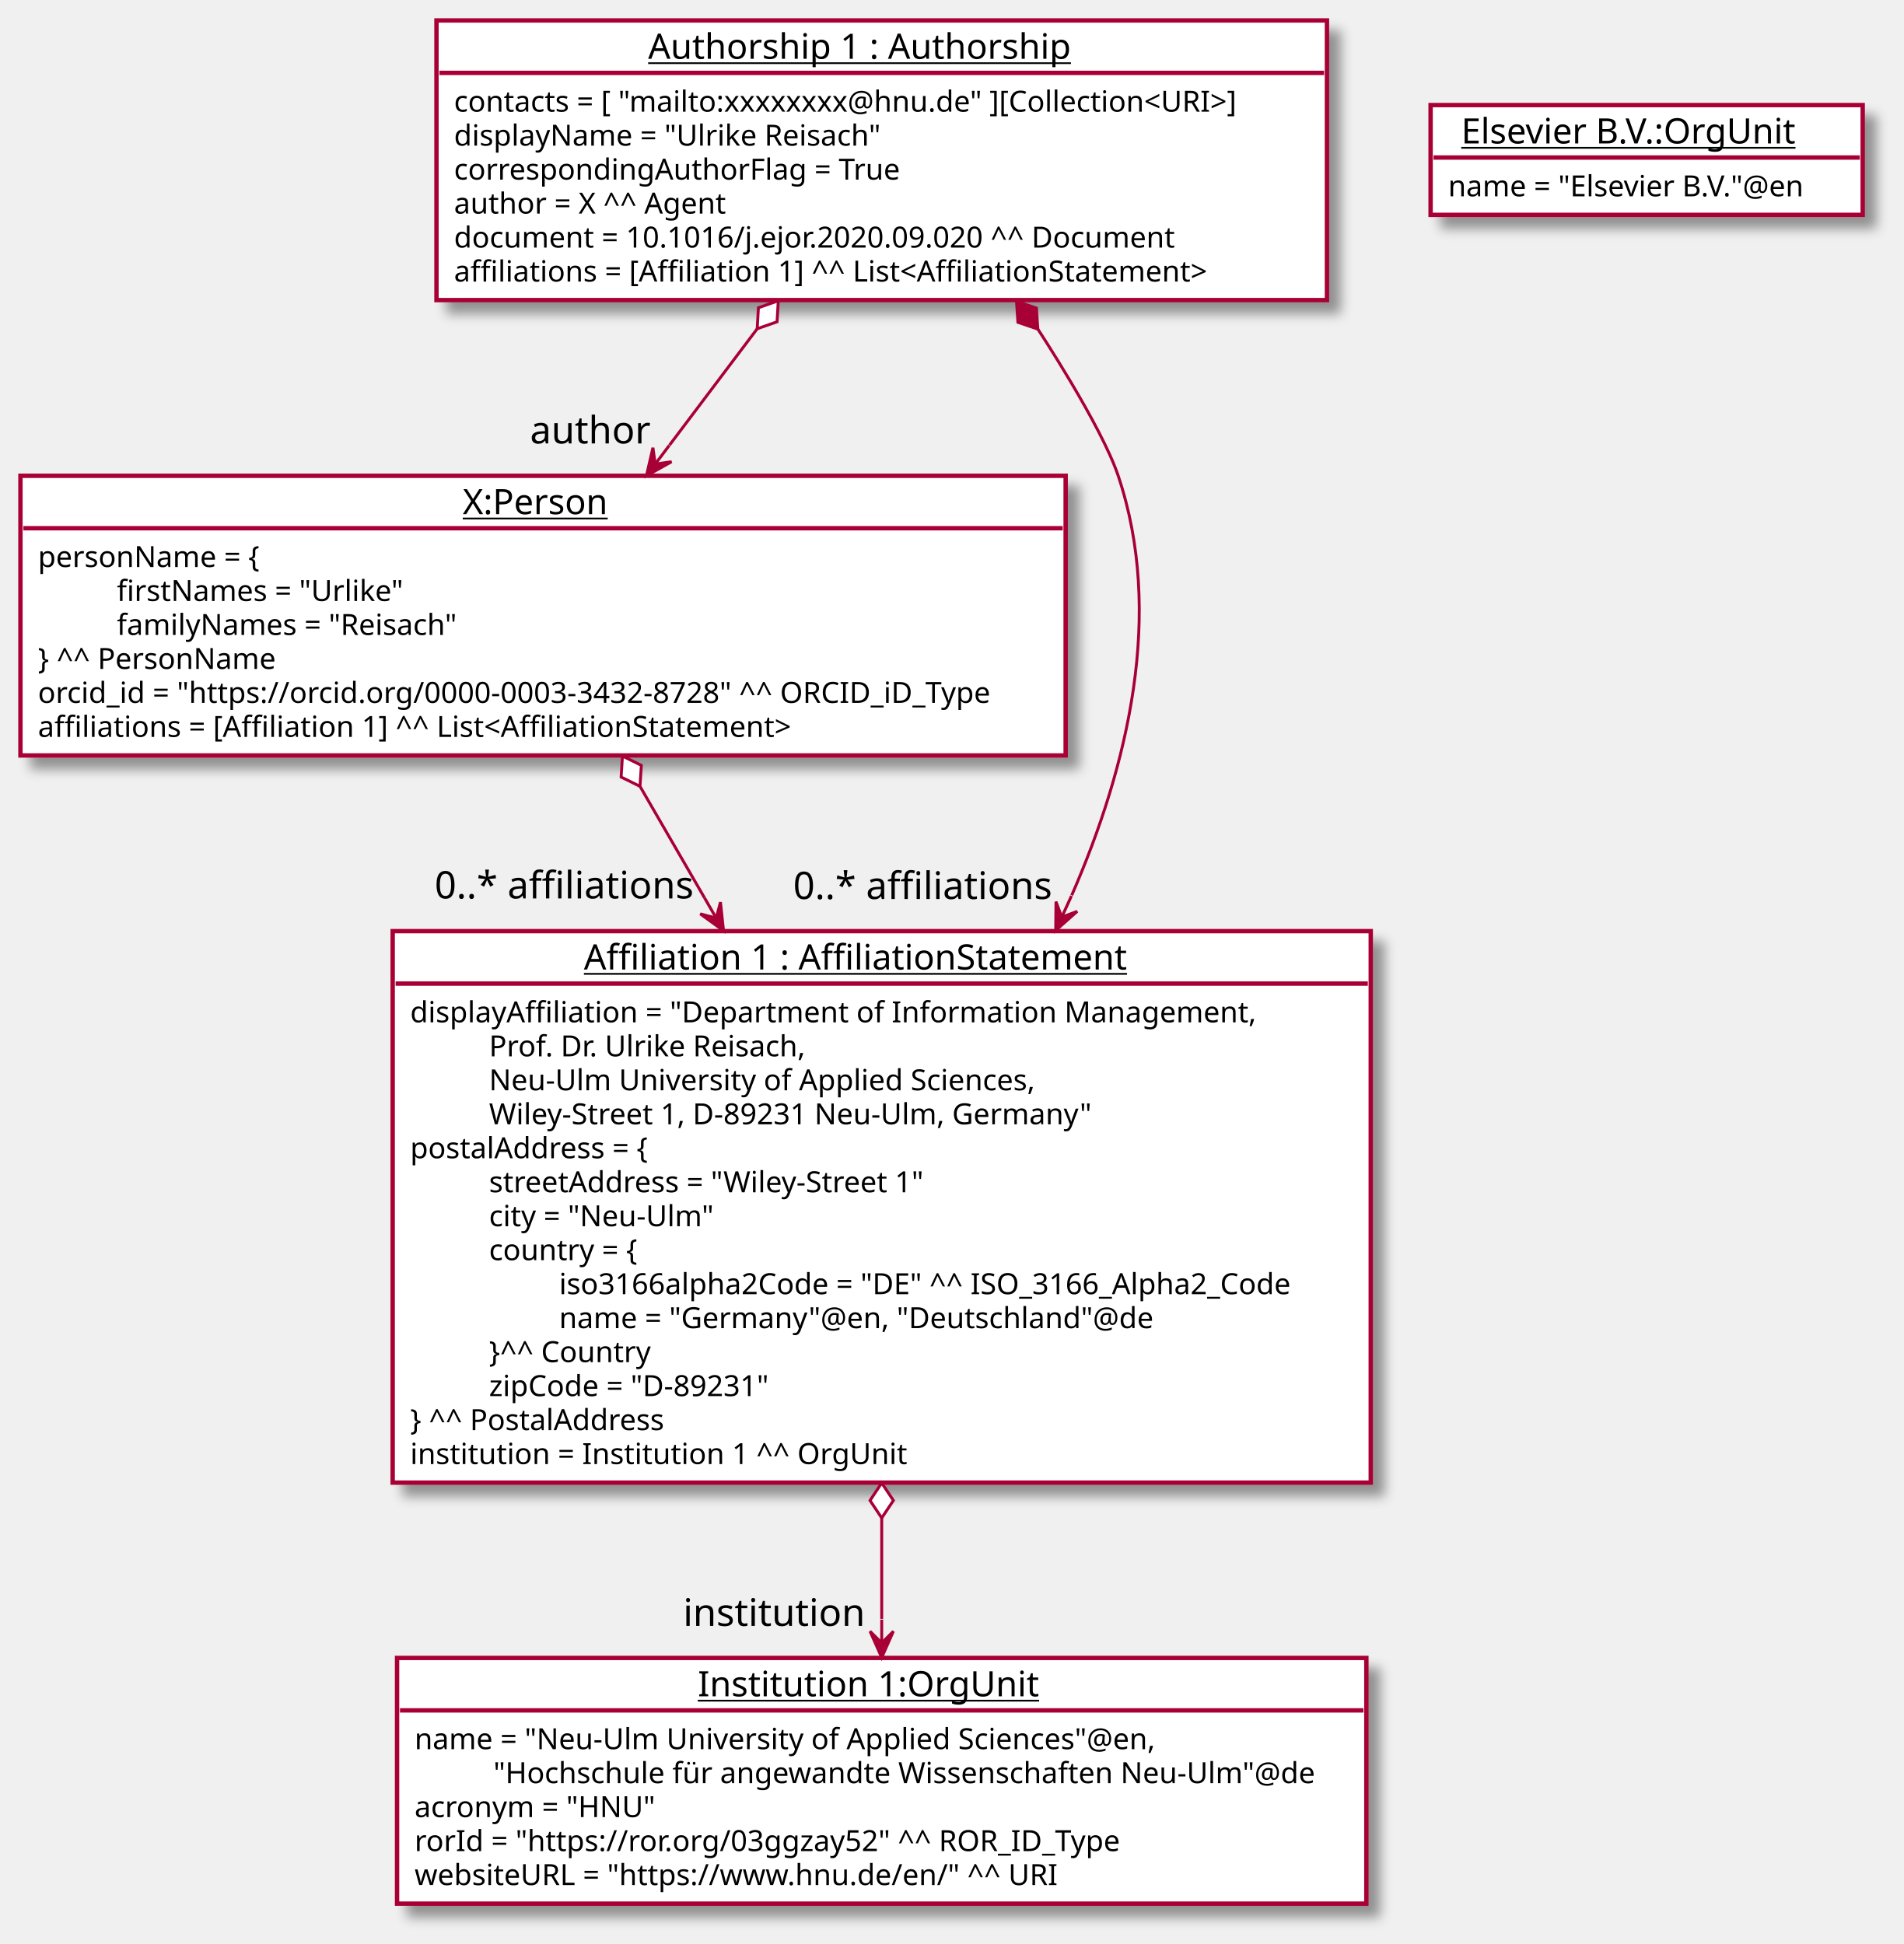
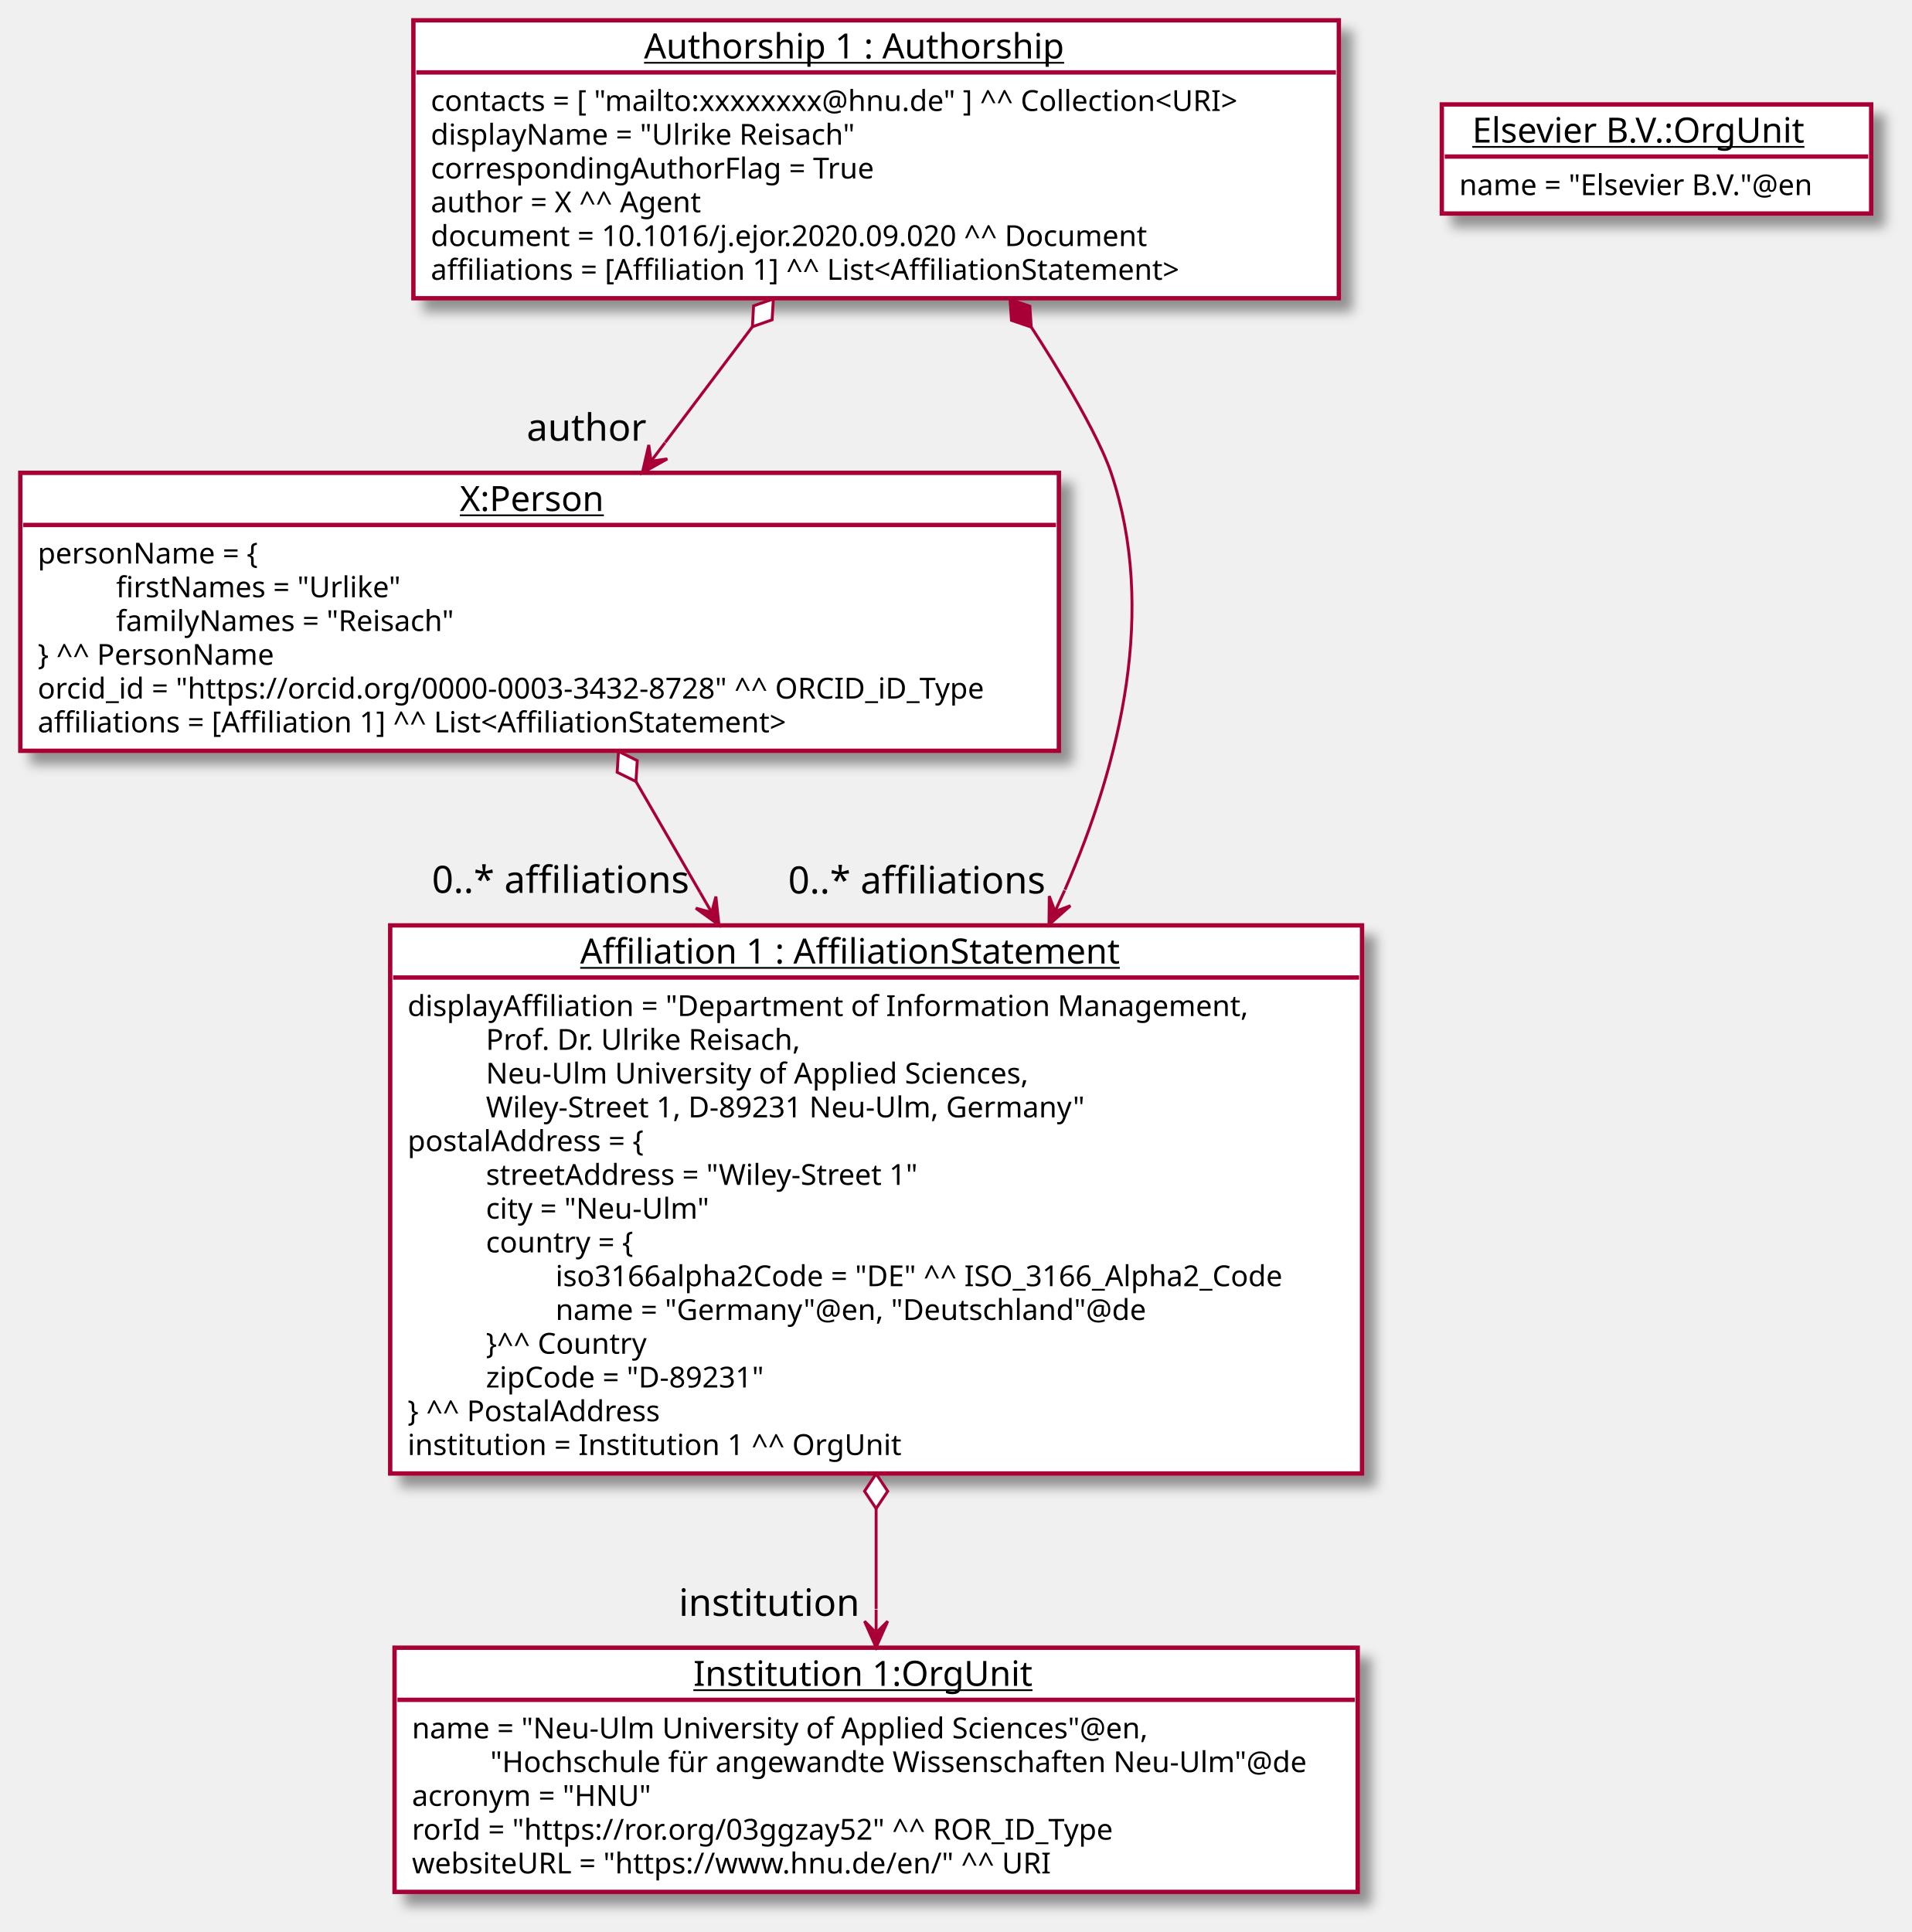
- <svg xmlns="http://www.w3.org/2000/svg" contentScriptType="application/ecmascript" contentStyleType="text/css" height="666px" preserveAspectRatio="none" style="width:652px;height:666px;background:#FFFFFF;" version="1.1" viewBox="0 0 652 666" width="652px" zoomAndPan="magnify">
+ <svg xmlns="http://www.w3.org/2000/svg" contentScriptType="application/ecmascript" contentStyleType="text/css" height="666px" preserveAspectRatio="none" style="width:659px;height:666px;background:#FFFFFF;" version="1.1" viewBox="0 0 659 666" width="659px" zoomAndPan="magnify">
  <defs>
-     <filter height="300%" id="f1dawr43dm8v10" width="300%" x="-1" y="-1">
+     <filter height="300%" id="fl6hp6ahni3uk" width="300%" x="-1" y="-1">
      <feGaussianBlur result="blurOut" stdDeviation="2.0" />
      <feColorMatrix in="blurOut" result="blurOut2" type="matrix" values="0 0 0 0 0 0 0 0 0 0 0 0 0 0 0 0 0 0 .4 0" />
      <feOffset dx="4.0" dy="4.0" in="blurOut2" result="blurOut3" />
      <feBlend in="SourceGraphic" in2="blurOut3" mode="normal" />
    </filter>
  </defs>
  <g>
-     <rect fill="#FFFFFF" filter="url(#f1dawr43dm8v10)" height="95.812" style="stroke:#A80036;stroke-width:1.5;" width="358" x="7" y="163" />
+     <rect fill="#FFFFFF" filter="url(#fl6hp6ahni3uk)" height="95.812" style="stroke:#A80036;stroke-width:1.5;" width="358" x="7" y="163" />
    <text fill="#000000" font-family="sans-serif" font-size="12" lengthAdjust="spacing" text-decoration="underline" textLength="55" x="158.5" y="176.139">X:Person</text>
    <line style="stroke:#A80036;stroke-width:1.5;" x1="8" x2="364" y1="180.969" y2="180.969" />
    <text fill="#000000" font-family="sans-serif" font-size="10" lengthAdjust="spacing" textLength="83" x="13" y="194.251">personName = {</text>
    <text fill="#000000" font-family="sans-serif" font-size="10" lengthAdjust="spacing" textLength="105" x="40" y="205.892">firstNames = "Urlike"</text>
    <text fill="#000000" font-family="sans-serif" font-size="10" lengthAdjust="spacing" textLength="126" x="40" y="217.532">familyNames = "Reisach"</text>
    <text fill="#000000" font-family="sans-serif" font-size="10" lengthAdjust="spacing" textLength="92" x="13" y="229.173">} ^^ PersonName</text>
    <text fill="#000000" font-family="sans-serif" font-size="10" lengthAdjust="spacing" textLength="346" x="13" y="240.814">orcid_id = "https://orcid.org/0000-0003-3432-8728" ^^ ORCID_iD_Type</text>
    <text fill="#000000" font-family="sans-serif" font-size="10" lengthAdjust="spacing" textLength="278" x="13" y="252.454">affiliations = [Affiliation 1] ^^ List&lt;AffiliationStatement&gt;</text>
-     <rect fill="#FFFFFF" filter="url(#f1dawr43dm8v10)" height="84.172" style="stroke:#A80036;stroke-width:1.5;" width="332" x="136" y="568" />
+     <rect fill="#FFFFFF" filter="url(#fl6hp6ahni3uk)" height="84.172" style="stroke:#A80036;stroke-width:1.5;" width="332" x="136" y="568" />
    <text fill="#000000" font-family="sans-serif" font-size="12" lengthAdjust="spacing" text-decoration="underline" textLength="126" x="239" y="581.139">Institution 1:OrgUnit</text>
    <line style="stroke:#A80036;stroke-width:1.5;" x1="137" x2="467" y1="585.969" y2="585.969" />
    <text fill="#000000" font-family="sans-serif" font-size="10" lengthAdjust="spacing" textLength="270" x="142" y="599.251">name = "Neu-Ulm University of Applied Sciences"@en,</text>
    <text fill="#000000" font-family="sans-serif" font-size="10" lengthAdjust="spacing" textLength="293" x="169" y="610.892">"Hochschule für angewandte Wissenschaften Neu-Ulm"@de</text>
    <text fill="#000000" font-family="sans-serif" font-size="10" lengthAdjust="spacing" textLength="91" x="142" y="622.532">acronym = "HNU"</text>
    <text fill="#000000" font-family="sans-serif" font-size="10" lengthAdjust="spacing" textLength="258" x="142" y="634.173">rorId = "https://ror.org/03ggzay52" ^^ ROR_ID_Type</text>
    <text fill="#000000" font-family="sans-serif" font-size="10" lengthAdjust="spacing" textLength="234" x="142" y="645.813">websiteURL = "https://www.hnu.de/en/" ^^ URI</text>
-     <rect fill="#FFFFFF" filter="url(#f1dawr43dm8v10)" height="37.609" style="stroke:#A80036;stroke-width:1.5;" width="148" x="490" y="36" />
-     <text fill="#000000" font-family="sans-serif" font-size="12" lengthAdjust="spacing" text-decoration="underline" textLength="127" x="500.5" y="49.139">Elsevier B.V.:OrgUnit</text>
-     <line style="stroke:#A80036;stroke-width:1.5;" x1="491" x2="637" y1="53.969" y2="53.969" />
-     <text fill="#000000" font-family="sans-serif" font-size="10" lengthAdjust="spacing" textLength="136" x="496" y="67.251">name = "Elsevier B.V."@en</text>
-     <rect fill="#FFFFFF" filter="url(#f1dawr43dm8v10)" height="188.938" style="stroke:#A80036;stroke-width:1.5;" width="335" x="134.5" y="319" />
+     <rect fill="#FFFFFF" filter="url(#fl6hp6ahni3uk)" height="37.609" style="stroke:#A80036;stroke-width:1.5;" width="148" x="497" y="36" />
+     <text fill="#000000" font-family="sans-serif" font-size="12" lengthAdjust="spacing" text-decoration="underline" textLength="127" x="507.5" y="49.139">Elsevier B.V.:OrgUnit</text>
+     <line style="stroke:#A80036;stroke-width:1.5;" x1="498" x2="644" y1="53.969" y2="53.969" />
+     <text fill="#000000" font-family="sans-serif" font-size="10" lengthAdjust="spacing" textLength="136" x="503" y="67.251">name = "Elsevier B.V."@en</text>
+     <rect fill="#FFFFFF" filter="url(#fl6hp6ahni3uk)" height="188.938" style="stroke:#A80036;stroke-width:1.5;" width="335" x="134.5" y="319" />
    <text fill="#000000" font-family="sans-serif" font-size="12" lengthAdjust="spacing" text-decoration="underline" textLength="204" x="200" y="332.139">Affiliation 1 : AffiliationStatement</text>
    <line style="stroke:#A80036;stroke-width:1.5;" x1="135.5" x2="468.5" y1="336.969" y2="336.969" />
    <text fill="#000000" font-family="sans-serif" font-size="10" lengthAdjust="spacing" textLength="301" x="140.5" y="350.251">displayAffiliation = "Department of Information Management,</text>
    <text fill="#000000" font-family="sans-serif" font-size="10" lengthAdjust="spacing" textLength="115" x="167.5" y="361.892">Prof. Dr. Ulrike Reisach,</text>
    <text fill="#000000" font-family="sans-serif" font-size="10" lengthAdjust="spacing" textLength="195" x="167.5" y="373.532">Neu-Ulm University of Applied Sciences,</text>
    <text fill="#000000" font-family="sans-serif" font-size="10" lengthAdjust="spacing" textLength="221" x="167.5" y="385.173">Wiley-Street 1, D-89231 Neu-Ulm, Germany"</text>
    <text fill="#000000" font-family="sans-serif" font-size="10" lengthAdjust="spacing" textLength="88" x="140.5" y="396.813">postalAddress = {</text>
    <text fill="#000000" font-family="sans-serif" font-size="10" lengthAdjust="spacing" textLength="161" x="167.5" y="408.454">streetAddress = "Wiley-Street 1"</text>
    <text fill="#000000" font-family="sans-serif" font-size="10" lengthAdjust="spacing" textLength="85" x="167.5" y="420.095">city = "Neu-Ulm"</text>
    <text fill="#000000" font-family="sans-serif" font-size="10" lengthAdjust="spacing" textLength="57" x="167.5" y="431.735">country = {</text>
    <text fill="#000000" font-family="sans-serif" font-size="10" lengthAdjust="spacing" textLength="272" x="191.5" y="443.376">iso3166alpha2Code = "DE" ^^ ISO_3166_Alpha2_Code</text>
    <text fill="#000000" font-family="sans-serif" font-size="10" lengthAdjust="spacing" textLength="220" x="191.5" y="455.017">name = "Germany"@en, "Deutschland"@de</text>
    <text fill="#000000" font-family="sans-serif" font-size="10" lengthAdjust="spacing" textLength="65" x="167.5" y="466.657">}^^ Country</text>
    <text fill="#000000" font-family="sans-serif" font-size="10" lengthAdjust="spacing" textLength="105" x="167.5" y="478.298">zipCode = "D-89231"</text>
    <text fill="#000000" font-family="sans-serif" font-size="10" lengthAdjust="spacing" textLength="97" x="140.5" y="489.938">} ^^ PostalAddress</text>
    <text fill="#000000" font-family="sans-serif" font-size="10" lengthAdjust="spacing" textLength="178" x="140.5" y="501.579">institution = Institution 1 ^^ OrgUnit</text>
-     <rect fill="#FFFFFF" filter="url(#f1dawr43dm8v10)" height="95.812" style="stroke:#A80036;stroke-width:1.5;" width="305" x="149.5" y="7" />
+     <rect fill="#FFFFFF" filter="url(#fl6hp6ahni3uk)" height="95.812" style="stroke:#A80036;stroke-width:1.5;" width="319" x="142.5" y="7" />
    <text fill="#000000" font-family="sans-serif" font-size="12" lengthAdjust="spacing" text-decoration="underline" textLength="160" x="222" y="20.139">Authorship 1 : Authorship</text>
-     <line style="stroke:#A80036;stroke-width:1.5;" x1="150.5" x2="453.5" y1="24.969" y2="24.969" />
-     <text fill="#000000" font-family="sans-serif" font-size="10" lengthAdjust="spacing" textLength="293" x="155.5" y="38.251">contacts = [ "mailto:xxxxxxxx@hnu.de" ][Collection&lt;URI&gt;]</text>
-     <text fill="#000000" font-family="sans-serif" font-size="10" lengthAdjust="spacing" textLength="154" x="155.5" y="49.892">displayName = "Ulrike Reisach"</text>
-     <text fill="#000000" font-family="sans-serif" font-size="10" lengthAdjust="spacing" textLength="156" x="155.5" y="61.532">correspondingAuthorFlag = True</text>
-     <text fill="#000000" font-family="sans-serif" font-size="10" lengthAdjust="spacing" textLength="103" x="155.5" y="73.173">author = X ^^ Agent</text>
-     <text fill="#000000" font-family="sans-serif" font-size="10" lengthAdjust="spacing" textLength="264" x="155.5" y="84.814">document = 10.1016/j.ejor.2020.09.020 ^^ Document</text>
-     <text fill="#000000" font-family="sans-serif" font-size="10" lengthAdjust="spacing" textLength="278" x="155.5" y="96.454">affiliations = [Affiliation 1] ^^ List&lt;AffiliationStatement&gt;</text>
+     <line style="stroke:#A80036;stroke-width:1.5;" x1="143.5" x2="460.5" y1="24.969" y2="24.969" />
+     <text fill="#000000" font-family="sans-serif" font-size="10" lengthAdjust="spacing" textLength="307" x="148.5" y="38.251">contacts = [ "mailto:xxxxxxxx@hnu.de" ] ^^ Collection&lt;URI&gt;</text>
+     <text fill="#000000" font-family="sans-serif" font-size="10" lengthAdjust="spacing" textLength="154" x="148.5" y="49.892">displayName = "Ulrike Reisach"</text>
+     <text fill="#000000" font-family="sans-serif" font-size="10" lengthAdjust="spacing" textLength="156" x="148.5" y="61.532">correspondingAuthorFlag = True</text>
+     <text fill="#000000" font-family="sans-serif" font-size="10" lengthAdjust="spacing" textLength="103" x="148.5" y="73.173">author = X ^^ Agent</text>
+     <text fill="#000000" font-family="sans-serif" font-size="10" lengthAdjust="spacing" textLength="264" x="148.5" y="84.814">document = 10.1016/j.ejor.2020.09.020 ^^ Document</text>
+     <text fill="#000000" font-family="sans-serif" font-size="10" lengthAdjust="spacing" textLength="278" x="148.5" y="96.454">affiliations = [Affiliation 1] ^^ List&lt;AffiliationStatement&gt;</text>
    <path codeLine="60" d="M259.355,112.629 C259.355,112.629 238.9,139.77 229.31,152.5 " fill="none" id="Aut1-X" style="stroke:#A80036;stroke-width:1.0;" />
    <polygon fill="#A80036" points="221.42,162.98,230.027,158.193,224.426,158.985,223.635,153.383,221.42,162.98" style="stroke:#A80036;stroke-width:1.0;" />
    <line style="stroke:#A80036;stroke-width:1.0;" x1="224.426" x2="229.235" y1="158.985" y2="152.595" />
    <polygon fill="#FFFFFF" points="266.57,103.04,259.766,105.43,259.355,112.629,266.159,110.239,266.57,103.04" style="stroke:#A80036;stroke-width:1.0;" />
    <text fill="#000000" font-family="sans-serif" font-size="13" lengthAdjust="spacing" textLength="42" x="181.538" y="151.916">author</text>
    <path codeLine="63" d="M355.475,112.75 C355.475,112.75 377.15,145.58 383,163 C398.8,210.06 386.46,262.28 367.08,306.73 " fill="none" id="Aut1-Aff1" style="stroke:#A80036;stroke-width:1.0;" />
    <polygon fill="#A80036" points="361.59,318.75,368.966,312.224,363.666,314.202,361.689,308.902,361.59,318.75" style="stroke:#A80036;stroke-width:1.0;" />
    <line style="stroke:#A80036;stroke-width:1.0;" x1="363.666" x2="366.99" y1="314.202" y2="306.93" />
    <polygon fill="#A80036" points="348.17,103.23,348.649,110.425,355.475,112.75,354.996,105.555,348.17,103.23" style="stroke:#A80036;stroke-width:1.0;" />
    <text fill="#000000" font-family="sans-serif" font-size="13" lengthAdjust="spacing" textLength="91" x="271.669" y="307.996">0..* affiliations</text>
    <path codeLine="67" d="M302,520.05 C302,520.05 302,544.14 302,554.62 " fill="none" id="Aff1-Ins1" style="stroke:#A80036;stroke-width:1.0;" />
    <polygon fill="#A80036" points="302,567.87,306,558.87,302,562.87,298,558.87,302,567.87" style="stroke:#A80036;stroke-width:1.0;" />
    <line style="stroke:#A80036;stroke-width:1.0;" x1="302" x2="302" y1="562.87" y2="554.87" />
    <polygon fill="#FFFFFF" points="302,508.05,298,514.05,302,520.05,306,514.05,302,508.05" style="stroke:#A80036;stroke-width:1.0;" />
    <text fill="#000000" font-family="sans-serif" font-size="13" lengthAdjust="spacing" textLength="63" x="233.98" y="557.024">institution</text>
    <path codeLine="70" d="M219.21,269.396 C219.21,269.396 233.9,294.79 241.31,307.6 " fill="none" id="X-Aff1" style="stroke:#A80036;stroke-width:1.0;" />
    <polygon fill="#A80036" points="247.82,318.86,246.769,309.067,245.313,314.534,239.847,313.078,247.82,318.86" style="stroke:#A80036;stroke-width:1.0;" />
    <line style="stroke:#A80036;stroke-width:1.0;" x1="245.313" x2="241.315" y1="314.534" y2="307.61" />
    <polygon fill="#FFFFFF" points="213.2,259.01,212.743,266.207,219.21,269.396,219.667,262.2,213.2,259.01" style="stroke:#A80036;stroke-width:1.0;" />
    <text fill="#000000" font-family="sans-serif" font-size="13" lengthAdjust="spacing" textLength="91" x="148.877" y="307.795">0..* affiliations</text>
  </g>
</svg>
